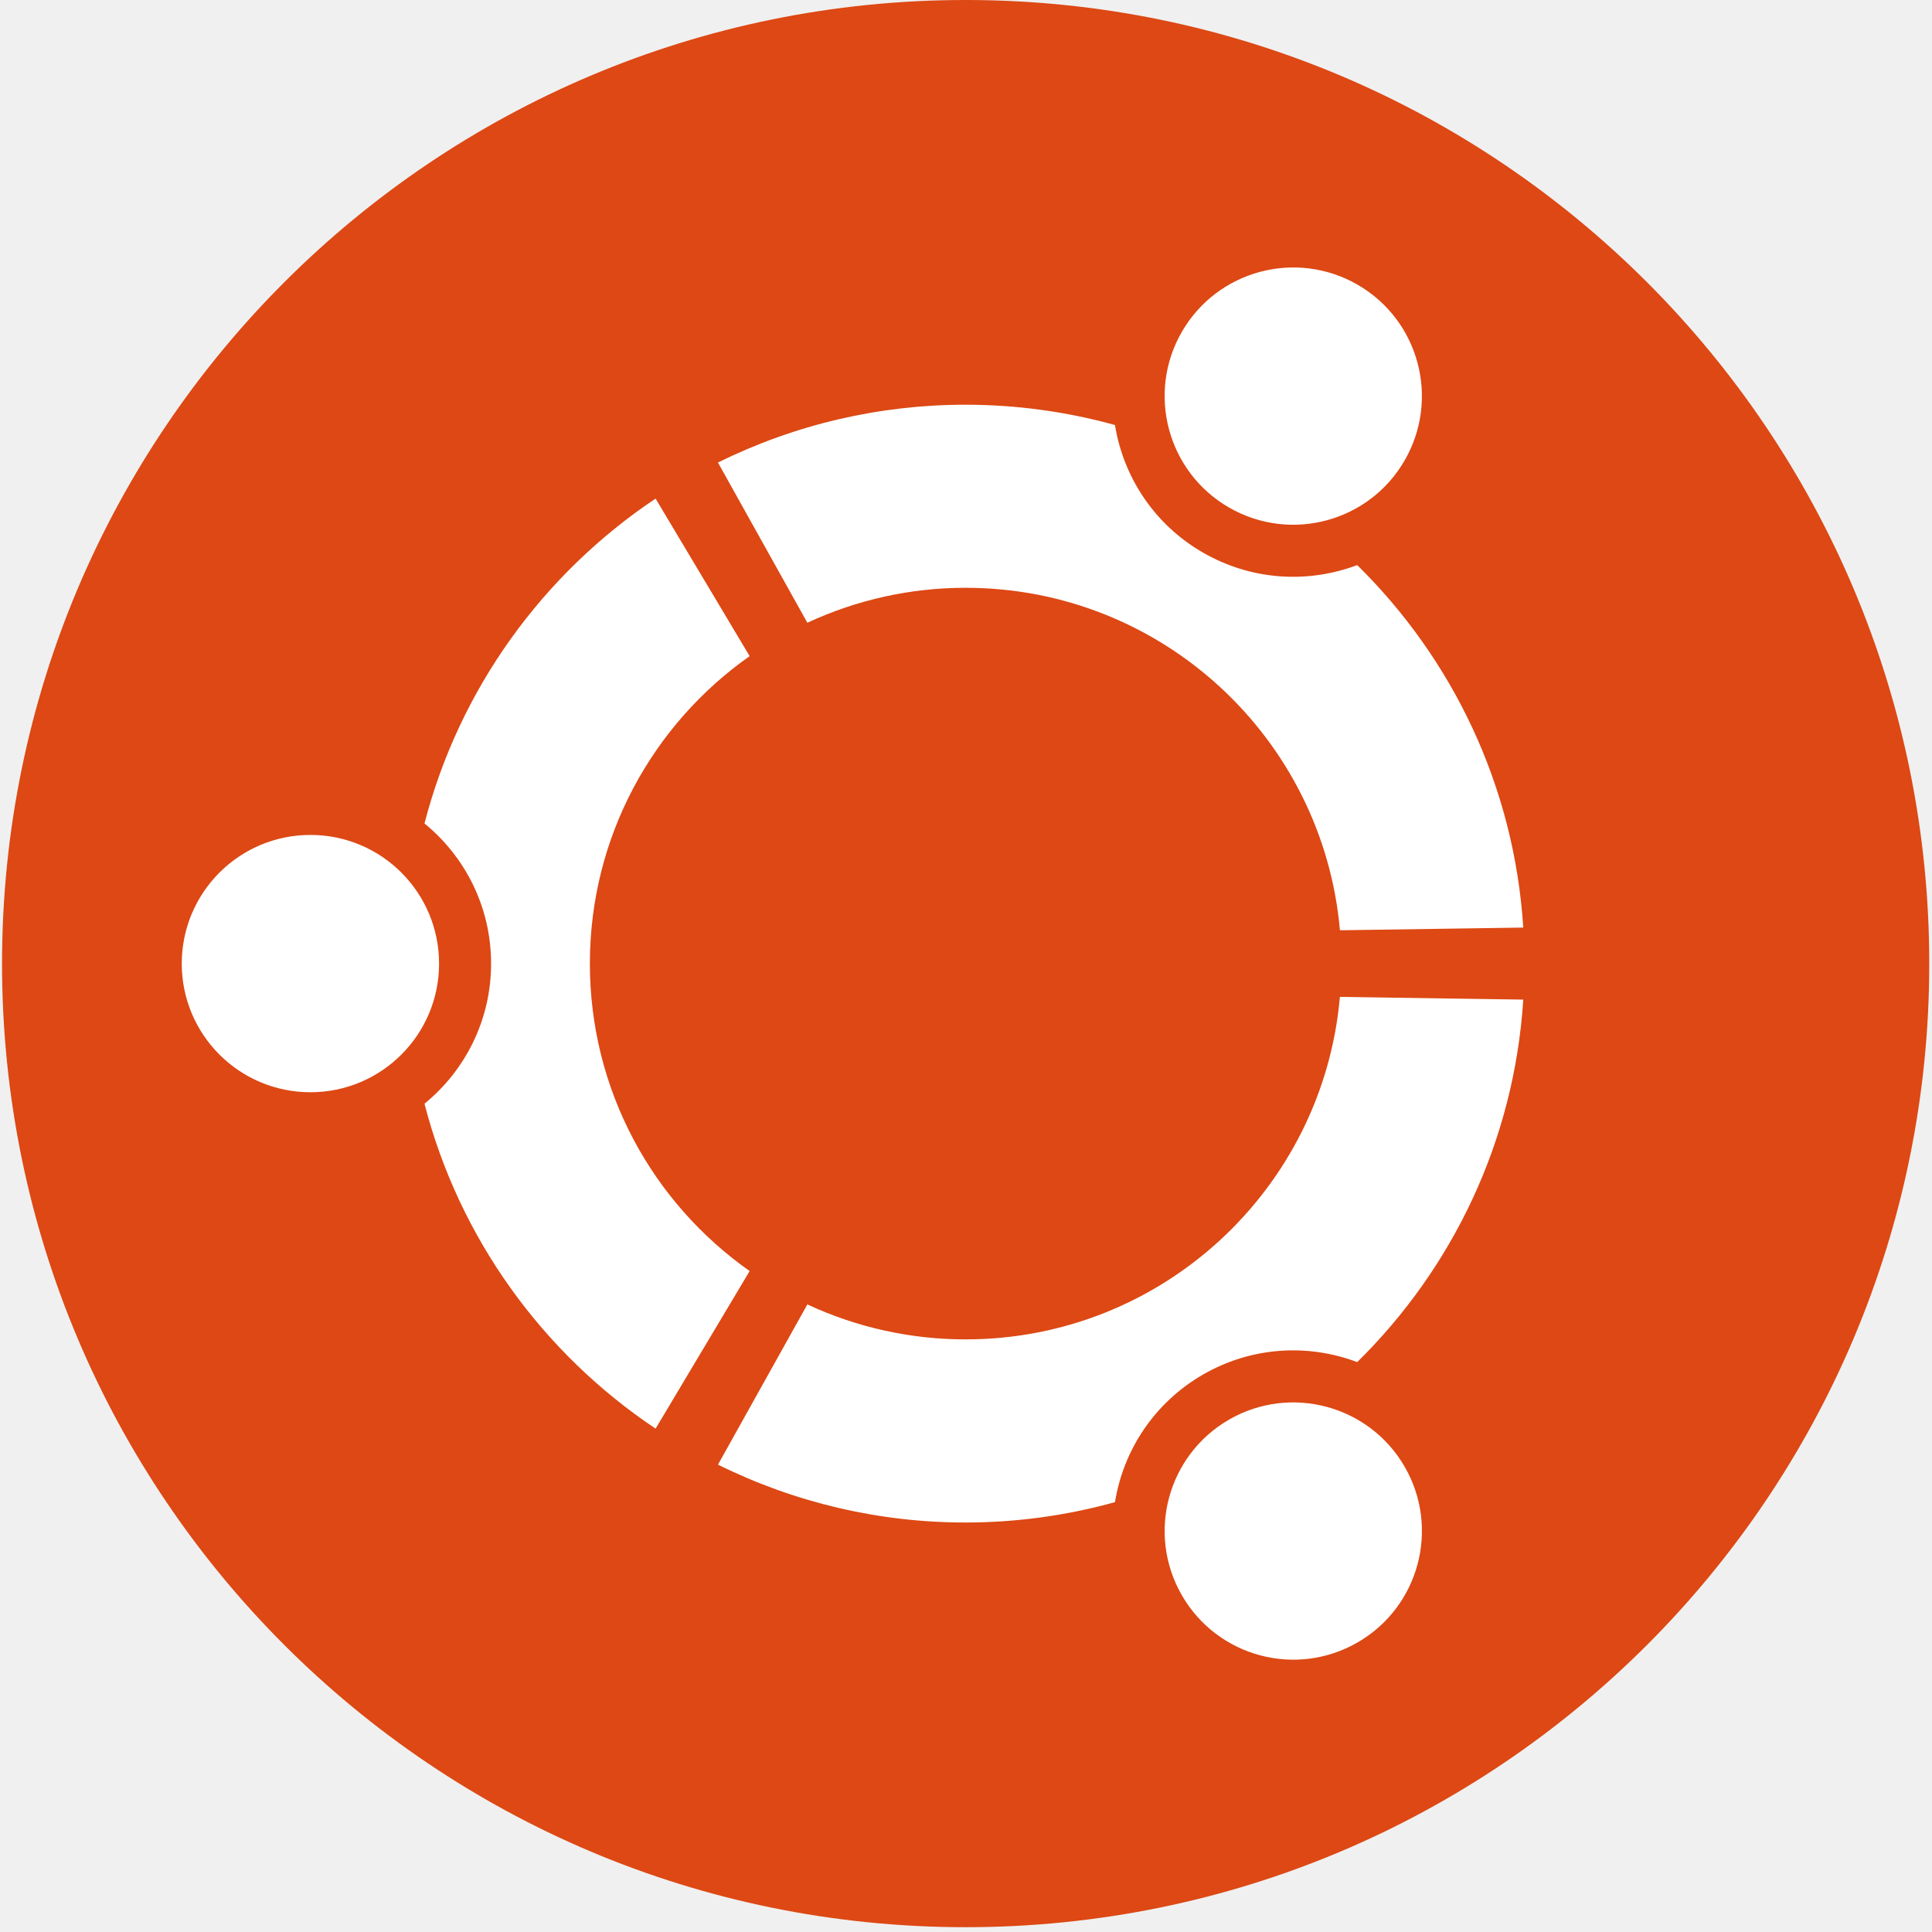
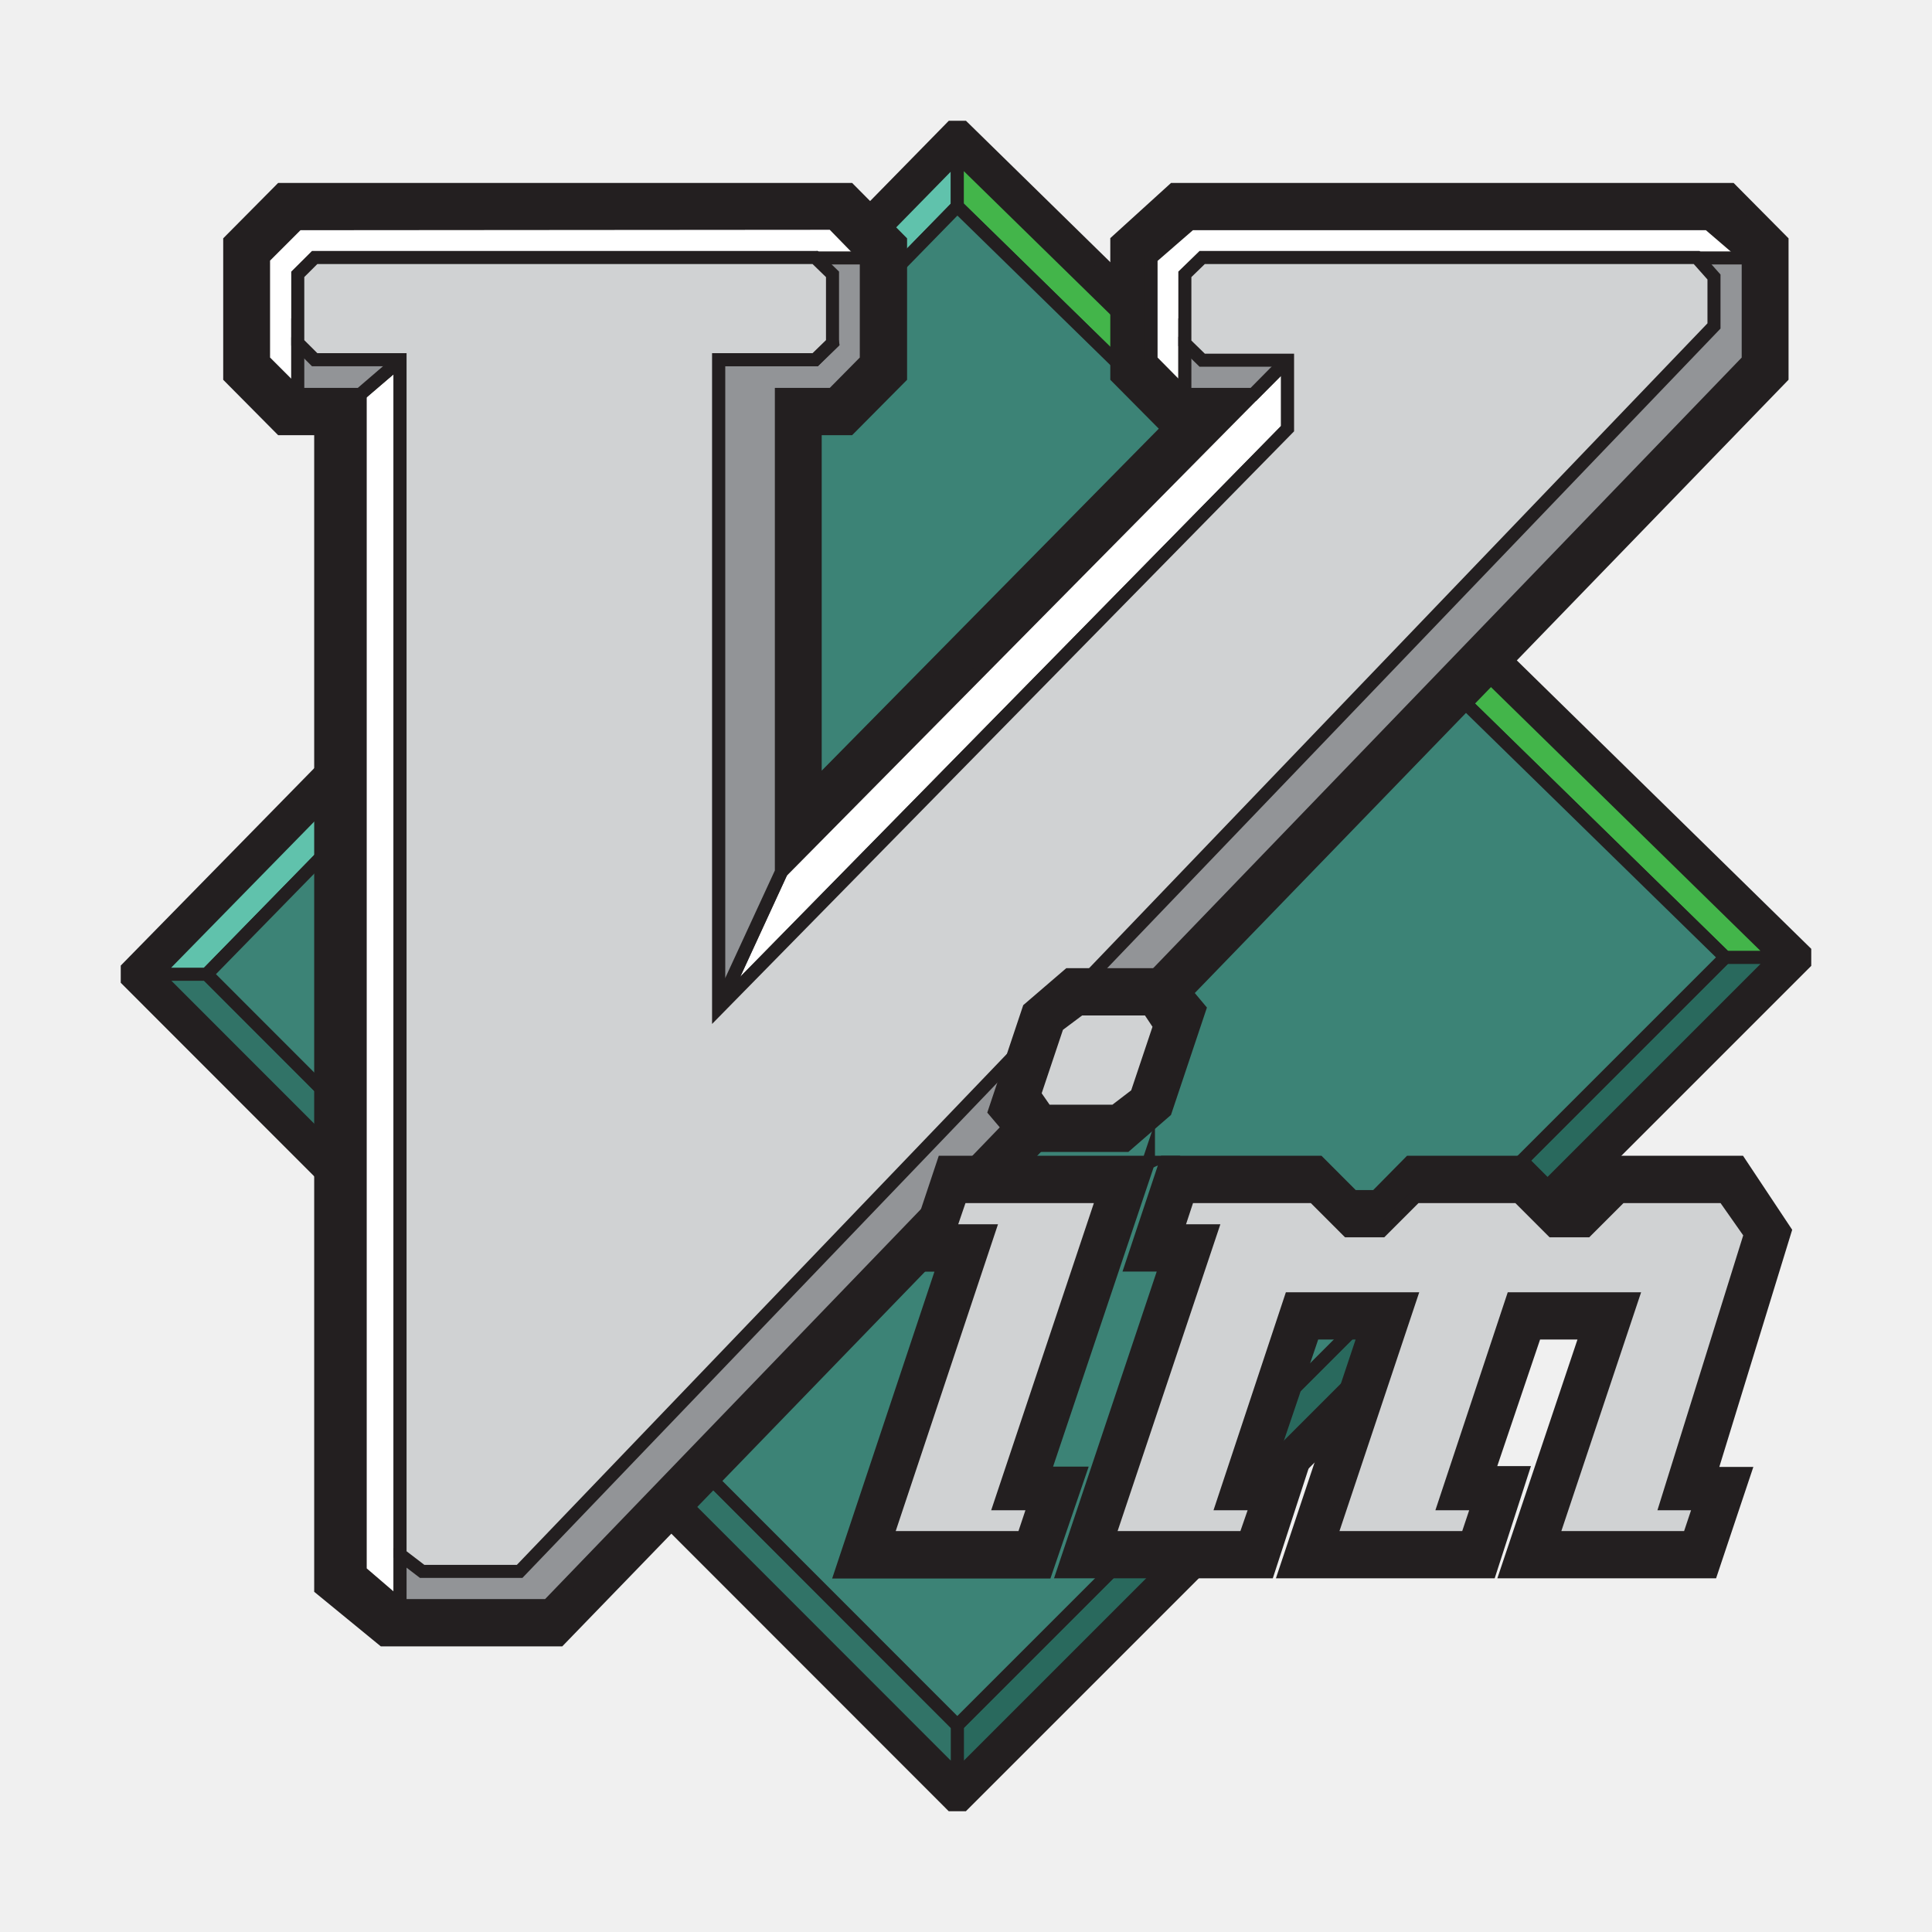
- <svg xmlns="http://www.w3.org/2000/svg" width="32" height="32" viewBox="0 0 256 256">
-   <path fill="#DD4814" d="M255.637 127.683c0 70.514-57.165 127.68-127.683 127.68C57.434 255.363.27 198.197.27 127.683.27 57.165 57.436 0 127.954 0c70.519 0 127.683 57.165 127.683 127.683" />
-   <path fill="#FFF" d="M41.133 110.633c-9.419 0-17.05 7.631-17.05 17.05 0 9.414 7.631 17.046 17.05 17.046 9.415 0 17.046-7.632 17.046-17.046 0-9.419-7.631-17.05-17.046-17.05m121.715 77.478c-8.153 4.71-10.95 15.13-6.24 23.279 4.705 8.154 15.125 10.949 23.279 6.24 8.153-4.705 10.949-15.125 6.24-23.28-4.705-8.148-15.131-10.943-23.279-6.239m-84.686-60.428c0-16.846 8.368-31.73 21.171-40.742L86.87 66.067c-14.914 9.97-26.012 25.204-30.624 43.047 5.382 4.39 8.826 11.075 8.826 18.568 0 7.489-3.444 14.174-8.826 18.565C60.852 164.094 71.95 179.33 86.87 189.3l12.463-20.88c-12.803-9.007-21.171-23.89-21.171-40.737m49.792-49.797c26.013 0 47.355 19.944 49.595 45.38l24.29-.358c-1.194-18.778-9.398-35.636-22.002-48.032-6.482 2.449-13.97 2.074-20.44-1.656-6.483-3.741-10.548-10.052-11.659-16.902a74.3 74.3 0 0 0-19.785-2.69 73.8 73.8 0 0 0-32.819 7.663l11.845 21.227a49.6 49.6 0 0 1 20.975-4.632m0 99.59a49.6 49.6 0 0 1-20.974-4.632l-11.845 21.225a73.7 73.7 0 0 0 32.82 7.671 74 74 0 0 0 19.784-2.697c1.111-6.85 5.177-13.155 11.658-16.902 6.476-3.737 13.959-4.105 20.44-1.656 12.605-12.396 20.808-29.254 22.004-48.032l-24.297-.358c-2.235 25.443-23.576 45.38-49.59 45.38m34.888-110.231c8.154 4.708 18.575 1.92 23.279-6.234 4.71-8.154 1.92-18.575-6.234-23.285-8.154-4.704-18.574-1.91-23.285 6.244-4.703 8.15-1.908 18.57 6.24 23.275" />
+ <svg xmlns="http://www.w3.org/2000/svg" viewBox="0 0 32 32">
+   <defs>
+     <clipPath id="a">
+       <polygon points="2 2 30 2 30 30 2 30 2 2 2 2" style="fill:none;clip-rule:evenodd" />
+     </clipPath>
+   </defs>
+   <polygon points="29.989 15.856 15.856 2.011 2.011 16.136 15.856 29.989 29.989 15.856 29.989 15.856" style="fill:#231f20;fill-rule:evenodd" />
+   <g style="clip-path:url(#a)">
+     <polygon points="29.989 15.856 15.856 2.011 2.011 16.136 15.856 29.989 29.989 15.856 29.989 15.856" style="fill:none;stroke:#231f20;stroke-miterlimit:10;stroke-width:0.216px" />
+   </g>
+   <polygon points="28.575 15.856 29.422 15.856 15.856 29.422 15.856 28.575 28.575 15.856 28.575 15.856" style="fill:#29695d;fill-rule:evenodd" />
+   <polygon points="28.575 15.856 29.422 15.856 15.856 29.422 15.856 28.575 28.575 15.856 28.575 15.856" style="fill:none;stroke:#231f20;stroke-miterlimit:10;stroke-width:0.216px" />
+   <polygon points="2.578 16.136 3.425 16.136 15.856 28.575 15.856 29.422 2.578 16.136 2.578 16.136" style="fill:#317367;fill-rule:evenodd" />
+   <polygon points="2.578 16.136 3.425 16.136 15.856 28.575 15.856 29.422 2.578 16.136 2.578 16.136" style="fill:none;stroke:#231f20;stroke-miterlimit:10;stroke-width:0.216px" />
+   <polygon points="15.856 3.418 15.856 2.578 2.578 16.136 3.425 16.136 15.856 3.418 15.856 3.418" style="fill:#60c2ac;fill-rule:evenodd" />
+   <polygon points="15.856 3.418 15.856 2.578 2.578 16.136 3.425 16.136 15.856 3.418 15.856 3.418" style="fill:none;stroke:#231f20;stroke-miterlimit:10;stroke-width:0.216px" />
+   <polygon points="15.856 2.578 15.856 3.418 28.575 15.856 29.422 15.856 15.856 2.578 15.856 2.578" style="fill:#43b54a;fill-rule:evenodd" />
+   <polygon points="15.856 2.578 15.856 3.418 28.575 15.856 29.422 15.856 15.856 2.578 15.856 2.578" style="fill:none;stroke:#231f20;stroke-miterlimit:10;stroke-width:0.216px" />
+   <polygon points="15.856 28.575 28.575 15.856 15.856 3.418 3.425 16.136 15.856 28.575 15.856 28.575" style="fill:#3c8376;fill-rule:evenodd" />
+   <polygon points="15.856 28.575 28.575 15.856 15.856 3.418 3.425 16.136 15.856 28.575 15.856 28.575" style="fill:none;stroke:#231f20;stroke-miterlimit:10;stroke-width:0.216px" />
+   <polygon points="18.498 6.246 19.345 7.1 13.502 13.028 13.502 7.1 14.069 7.1 14.916 6.246 14.916 3.992 14.069 3.138 4.652 3.138 3.805 3.992 3.805 6.246 4.652 7.1 5.312 7.1 5.312 26.314 6.346 27.161 9.267 27.161 29.516 6.246 29.516 3.992 28.669 3.138 19.438 3.138 18.498 3.992 18.498 6.246 18.498 6.246" style="fill:#231f20;fill-rule:evenodd" />
+   <polygon points="18.498 6.246 19.345 7.1 13.502 13.028 13.502 7.1 14.069 7.1 14.916 6.246 14.916 3.992 14.069 3.138 4.652 3.138 3.805 3.992 3.805 6.246 4.652 7.1 5.312 7.1 5.312 26.314 6.346 27.161 9.267 27.161 29.516 6.246 29.516 3.992 28.669 3.138 19.438 3.138 18.498 3.992 18.498 6.246 18.498 6.246" style="fill:none;stroke:#231f20;stroke-miterlimit:10;stroke-width:0.216px" />
+   <polygon points="4.932 6.533 4.365 5.966 4.365 4.272 4.932 3.705 13.789 3.698 14.349 4.272 13.789 4.544 13.502 4.272 4.932 5.679 4.932 6.533 4.932 6.533" style="fill:#fff;fill-rule:evenodd" />
+   <polygon points="4.932 6.533 4.365 5.966 4.365 4.272 4.932 3.705 13.789 3.698 14.349 4.272 13.789 4.544 13.502 4.272 4.932 5.679 4.932 6.533 4.932 6.533" style="fill:none;stroke:#231f20;stroke-miterlimit:10;stroke-width:0.216px" />
+   <polygon points="6.626 26.594 5.966 26.027 5.966 6.526 6.626 5.966 6.626 26.594 6.626 26.594" style="fill:#fff;fill-rule:evenodd" />
+   <polygon points="6.626 26.594 5.966 26.027 5.966 6.526 6.626 5.966 6.626 26.594 6.626 26.594" style="fill:none;stroke:#231f20;stroke-miterlimit:10;stroke-width:0.216px" />
+   <polygon points="20.759 6.533 21.326 5.966 21.326 7.1 11.902 16.703 12.942 14.442 20.759 6.533 20.759 6.533" style="fill:#fff;fill-rule:evenodd" />
+   <polygon points="20.759 6.533 21.326 5.966 21.326 7.1 11.902 16.703 12.942 14.442 20.759 6.533 20.759 6.533" style="fill:none;stroke:#231f20;stroke-miterlimit:10;stroke-width:0.216px" />
+   <polygon points="6.82 5.686 6.626 5.966 5.966 6.533 4.932 6.533 4.932 5.399 6.82 5.686 6.82 5.686" style="fill:#929497;fill-rule:evenodd" />
+   <polygon points="6.82 5.686 6.626 5.966 5.966 6.533 4.932 6.533 4.932 5.399 6.82 5.686 6.82 5.686" style="fill:none;stroke:#231f20;stroke-miterlimit:10;stroke-width:0.216px" />
+   <polygon points="12.942 6.533 12.942 14.442 11.902 16.696 11.902 5.958 13.502 5.958 13.789 5.678 13.502 4.272 14.349 4.272 14.349 5.966 13.789 6.533 12.942 6.533 12.942 6.533" style="fill:#929497;fill-rule:evenodd" />
+   <polygon points="12.942 6.533 12.942 14.442 11.902 16.696 11.902 5.958 13.502 5.958 13.789 5.678 13.502 4.272 14.349 4.272 14.349 5.966 13.789 6.533 12.942 6.533 12.942 6.533" style="fill:none;stroke:#231f20;stroke-miterlimit:10;stroke-width:0.216px" />
+   <polygon points="19.625 6.533 19.065 5.966 19.065 4.272 19.718 3.705 28.295 3.705 28.956 4.272 28.008 5.119 19.625 5.679 19.625 6.533 19.625 6.533" style="fill:#fff;fill-rule:evenodd" />
+   <polygon points="19.625 6.533 19.065 5.966 19.065 4.272 19.718 3.705 28.295 3.705 28.956 4.272 28.008 5.119 19.625 5.679 19.625 6.533 19.625 6.533" style="fill:none;stroke:#231f20;stroke-miterlimit:10;stroke-width:0.216px" />
+   <polygon points="28.956 5.966 9.074 26.594 6.626 26.594 6.626 25.747 8.42 25.747 28.295 5.399 28.008 4.272 28.956 4.272 28.956 5.966 28.956 5.966" style="fill:#929497;fill-rule:evenodd" />
+   <polygon points="28.956 5.966 9.074 26.594 6.626 26.594 6.626 25.747 8.42 25.747 28.295 5.399 28.008 4.272 28.956 4.272 28.956 5.966 28.956 5.966" style="fill:none;stroke:#231f20;stroke-miterlimit:10;stroke-width:0.216px" />
+   <polygon points="21.512 5.686 21.319 5.966 20.759 6.533 19.625 6.533 19.625 5.399 21.512 5.686 21.512 5.686" style="fill:#929497;fill-rule:evenodd" />
+   <polygon points="21.512 5.686 21.319 5.966 20.759 6.533 19.625 6.533 19.625 5.399 21.512 5.686 21.512 5.686" style="fill:none;stroke:#231f20;stroke-miterlimit:10;stroke-width:0.216px" />
+   <polygon points="11.902 16.696 11.902 5.958 13.502 5.958 13.789 5.679 13.789 4.544 13.502 4.265 5.212 4.265 4.932 4.544 4.932 5.679 5.212 5.958 6.626 5.958 6.626 25.747 6.992 26.027 8.607 26.027 28.389 5.399 28.389 4.588 28.102 4.265 19.912 4.265 19.625 4.544 19.625 5.686 19.912 5.966 21.326 5.966 21.326 7.1 11.902 16.696 11.902 16.696" style="fill:#d0d2d3;fill-rule:evenodd" />
+   <polygon points="11.902 16.696 11.902 5.958 13.502 5.958 13.789 5.679 13.789 4.544 13.502 4.265 5.212 4.265 4.932 4.544 4.932 5.679 5.212 5.958 6.626 5.958 6.626 25.747 6.992 26.027 8.607 26.027 28.389 5.399 28.389 4.588 28.102 4.265 19.912 4.265 19.625 4.544 19.625 5.686 19.912 5.966 21.326 5.966 21.326 7.1 11.902 16.696 11.902 16.696" style="fill:none;stroke:#231f20;stroke-miterlimit:10;stroke-width:0.216px" />
+   <polygon points="17.041 16.711 17.701 16.144 19.395 16.144 19.869 16.711 19.302 18.405 18.649 18.972 16.955 18.972 16.474 18.405 17.041 16.711 17.041 16.711" style="fill:#231f20;fill-rule:evenodd" />
+   <polygon points="17.041 16.711 17.701 16.144 19.395 16.144 19.869 16.711 19.302 18.405 18.649 18.972 16.955 18.972 16.474 18.405 17.041 16.711 17.041 16.711" style="fill:none;stroke:#231f20;stroke-miterlimit:10;stroke-width:0.216px" />
+   <polygon points="17.608 26.034 19.309 20.953 18.742 20.953 19.309 19.251 21.843 19.251 22.41 19.819 22.79 19.819 23.35 19.251 25.238 19.251 25.805 19.819 26.178 19.819 26.745 19.251 28.812 19.251 29.566 20.386 28.331 24.405 28.891 24.405 28.346 26.034 24.951 26.034 26.278 22.079 25.431 22.079 24.649 24.391 25.209 24.391 24.678 26.034 21.283 26.034 22.603 22.079 21.756 22.079 20.967 24.405 21.534 24.405 21.003 26.034 17.608 26.034 17.608 26.034" style="fill:#231f20;fill-rule:evenodd" />
+   <polygon points="17.608 26.034 19.309 20.953 18.742 20.953 19.309 19.251 21.843 19.251 22.41 19.819 22.79 19.819 23.35 19.251 25.238 19.251 25.805 19.819 26.178 19.819 26.745 19.251 28.812 19.251 29.566 20.386 28.331 24.405 28.891 24.405 28.346 26.034 24.951 26.034 26.278 22.079 25.431 22.079 24.649 24.391 25.209 24.391 24.678 26.034 21.283 26.034 22.603 22.079 21.756 22.079 20.967 24.405 21.534 24.405 21.003 26.034 17.608 26.034 17.608 26.034" style="fill:none;stroke:#231f20;stroke-miterlimit:10;stroke-width:0.216px" />
+   <polygon points="28.554 19.819 28.992 20.443 27.599 24.907 28.159 24.907 27.972 25.467 25.711 25.467 27.032 21.512 25.051 21.512 23.924 24.907 24.484 24.907 24.297 25.467 22.036 25.467 23.357 21.512 21.376 21.512 20.249 24.907 20.816 24.907 20.622 25.467 18.361 25.467 20.063 20.386 19.495 20.386 19.682 19.819 21.756 19.819 22.323 20.386 22.883 20.386 23.45 19.819 25.144 19.819 25.711 20.386 26.278 20.386 26.845 19.819 28.554 19.819 28.554 19.819" style="fill:#d0d2d3;fill-rule:evenodd" />
+   <polygon points="28.554 19.819 28.992 20.443 27.599 24.907 28.159 24.907 27.972 25.467 25.711 25.467 27.032 21.512 25.051 21.512 23.924 24.907 24.484 24.907 24.297 25.467 22.036 25.467 23.357 21.512 21.376 21.512 20.249 24.907 20.816 24.907 20.622 25.467 18.361 25.467 20.063 20.386 19.495 20.386 19.682 19.819 21.756 19.819 22.323 20.386 22.883 20.386 23.45 19.819 25.144 19.819 25.711 20.386 26.278 20.386 26.845 19.819 28.554 19.819 28.554 19.819" style="fill:none;stroke:#231f20;stroke-miterlimit:10;stroke-width:0.216px" />
+   <path d="M19.022,19.251,17.292,24.4h.589l-.56,1.637H13.933l1.694-5.082H15.06l3.962-1.7Zm-3.962,1.7.567-1.7h3.4l-3.962,1.7Z" style="fill:#231f20;fill-rule:evenodd" />
+   <path d="M19.022,19.251,17.292,24.4h.589l-.56,1.637H13.933l1.694-5.082H15.06l3.962-1.7Zm-3.962,1.7.567-1.7h3.4l-3.962,1.7Z" style="fill:none;stroke:#231f20;stroke-miterlimit:10;stroke-width:0.216px" />
+   <polygon points="16.947 25.467 17.134 24.907 16.567 24.907 18.268 19.819 15.914 19.819 15.72 20.386 16.38 20.386 14.686 25.467 16.947 25.467 16.947 25.467" style="fill:#d0d2d3;fill-rule:evenodd" />
+   <polygon points="16.947 25.467 17.134 24.907 16.567 24.907 18.268 19.819 15.914 19.819 15.72 20.386 16.38 20.386 14.686 25.467 16.947 25.467 16.947 25.467" style="fill:none;stroke:#231f20;stroke-miterlimit:10;stroke-width:0.216px" />
+   <polygon points="18.828 18.125 19.208 16.991 19.022 16.711 17.888 16.711 17.514 16.991 17.134 18.125 17.328 18.405 18.462 18.405 18.828 18.125 18.828 18.125" style="fill:#d0d2d3;fill-rule:evenodd" />
+   <polygon points="18.828 18.125 19.208 16.991 19.022 16.711 17.888 16.711 17.514 16.991 17.134 18.125 17.328 18.405 18.462 18.405 18.828 18.125 18.828 18.125" style="fill:none;stroke:#231f20;stroke-miterlimit:10;stroke-width:0.216px" />
</svg>
